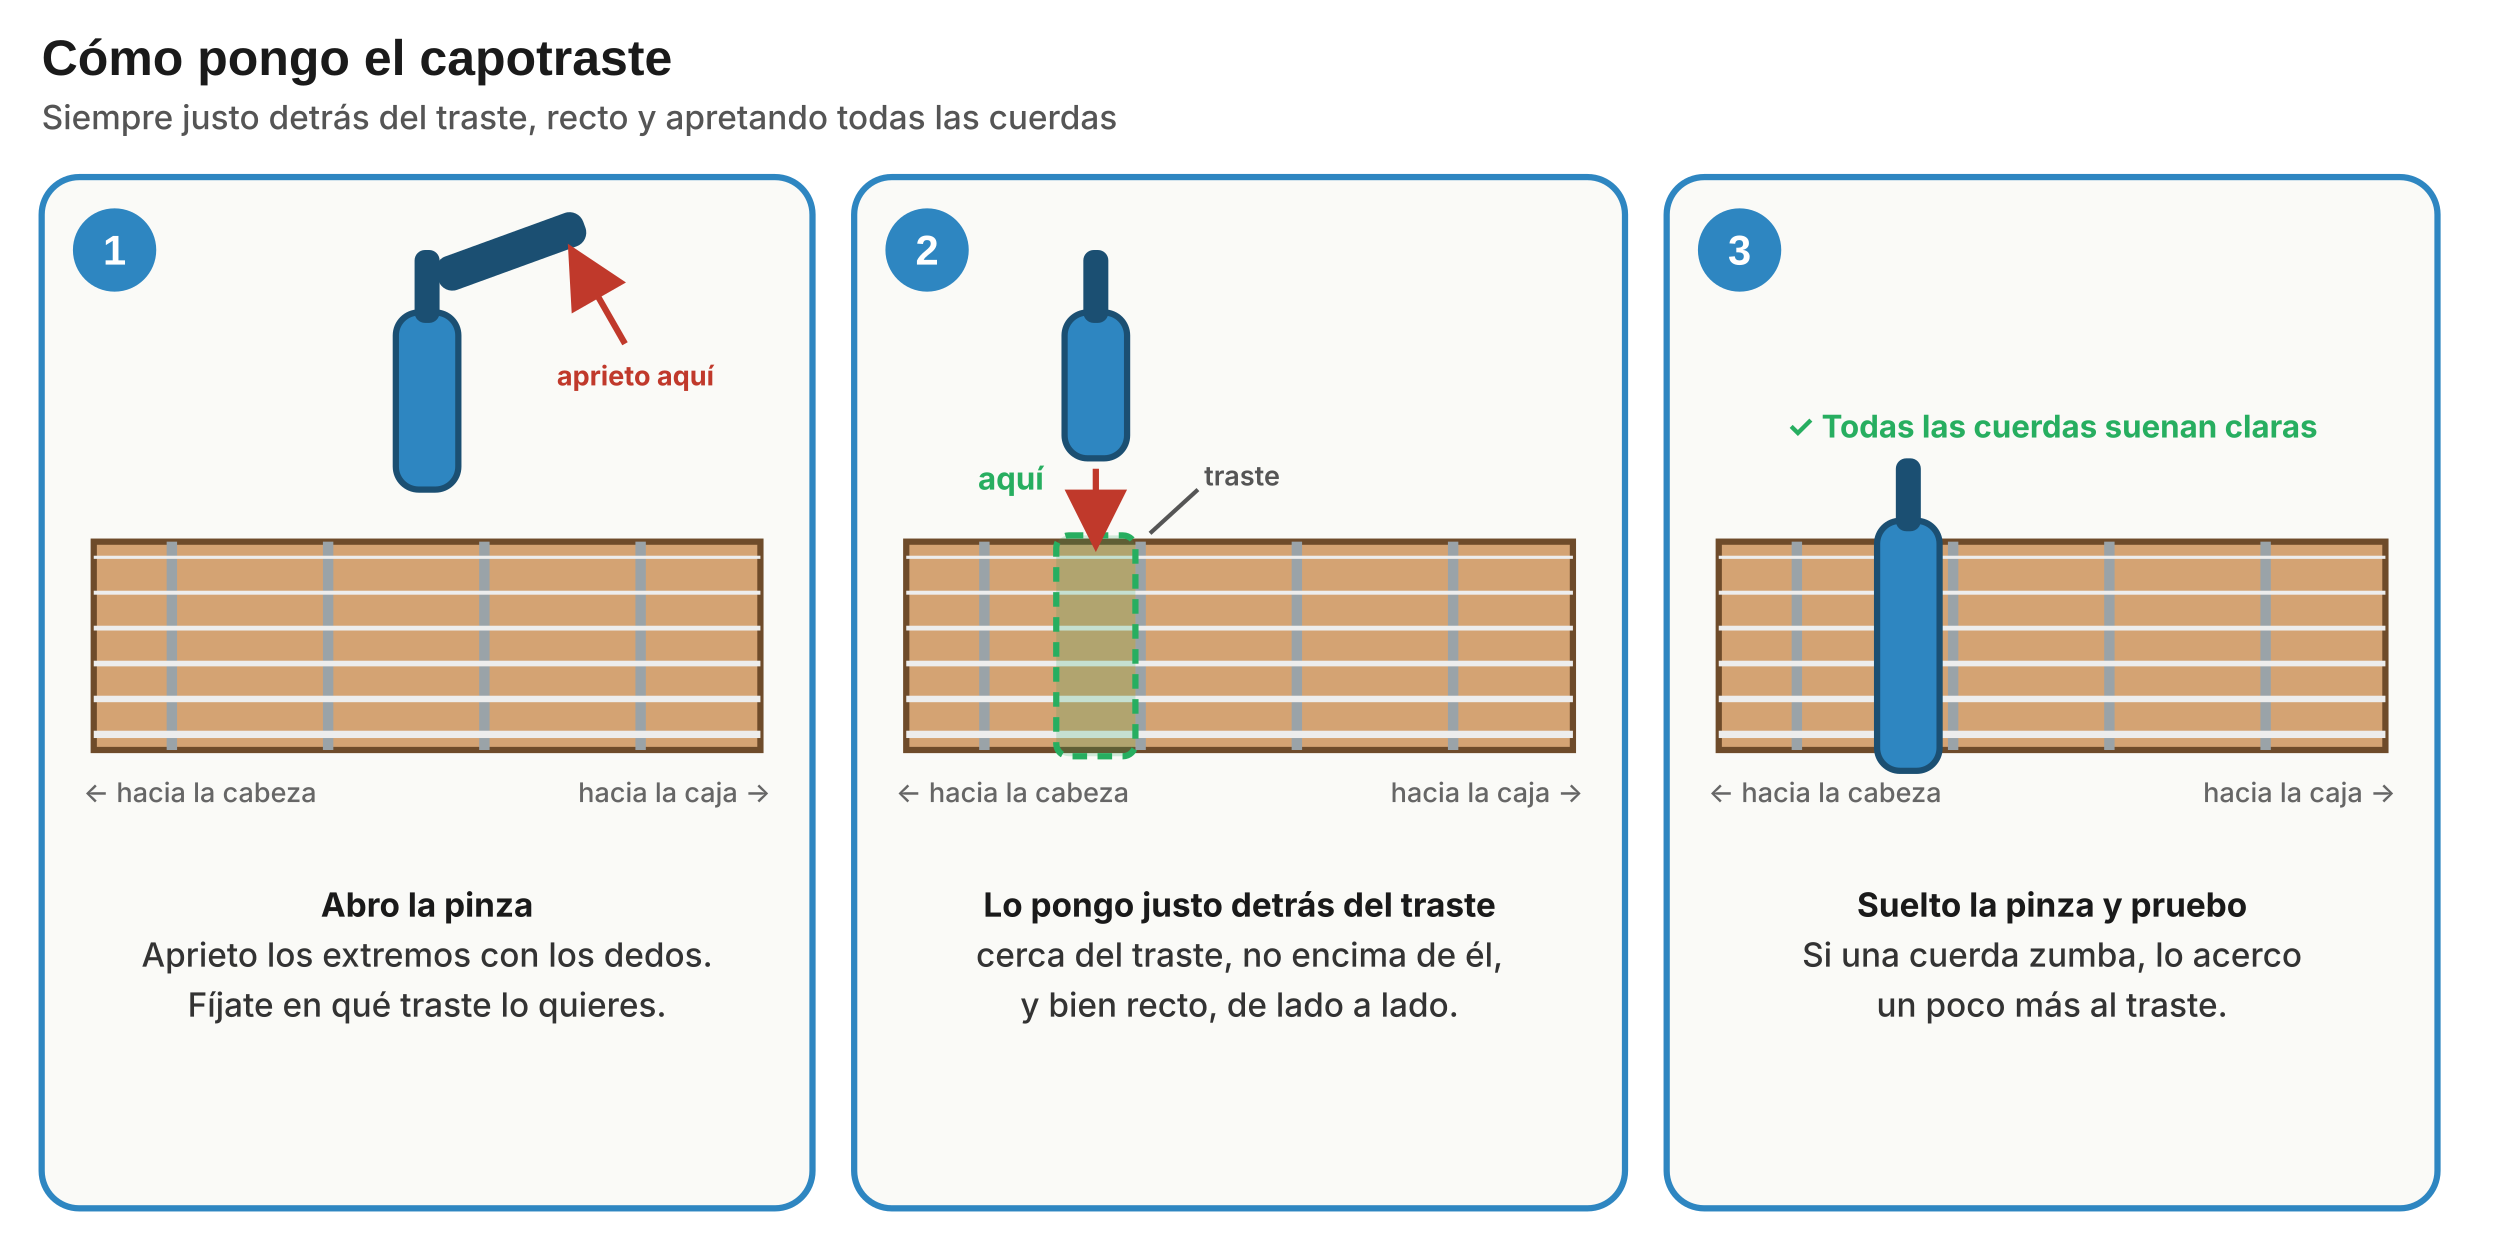
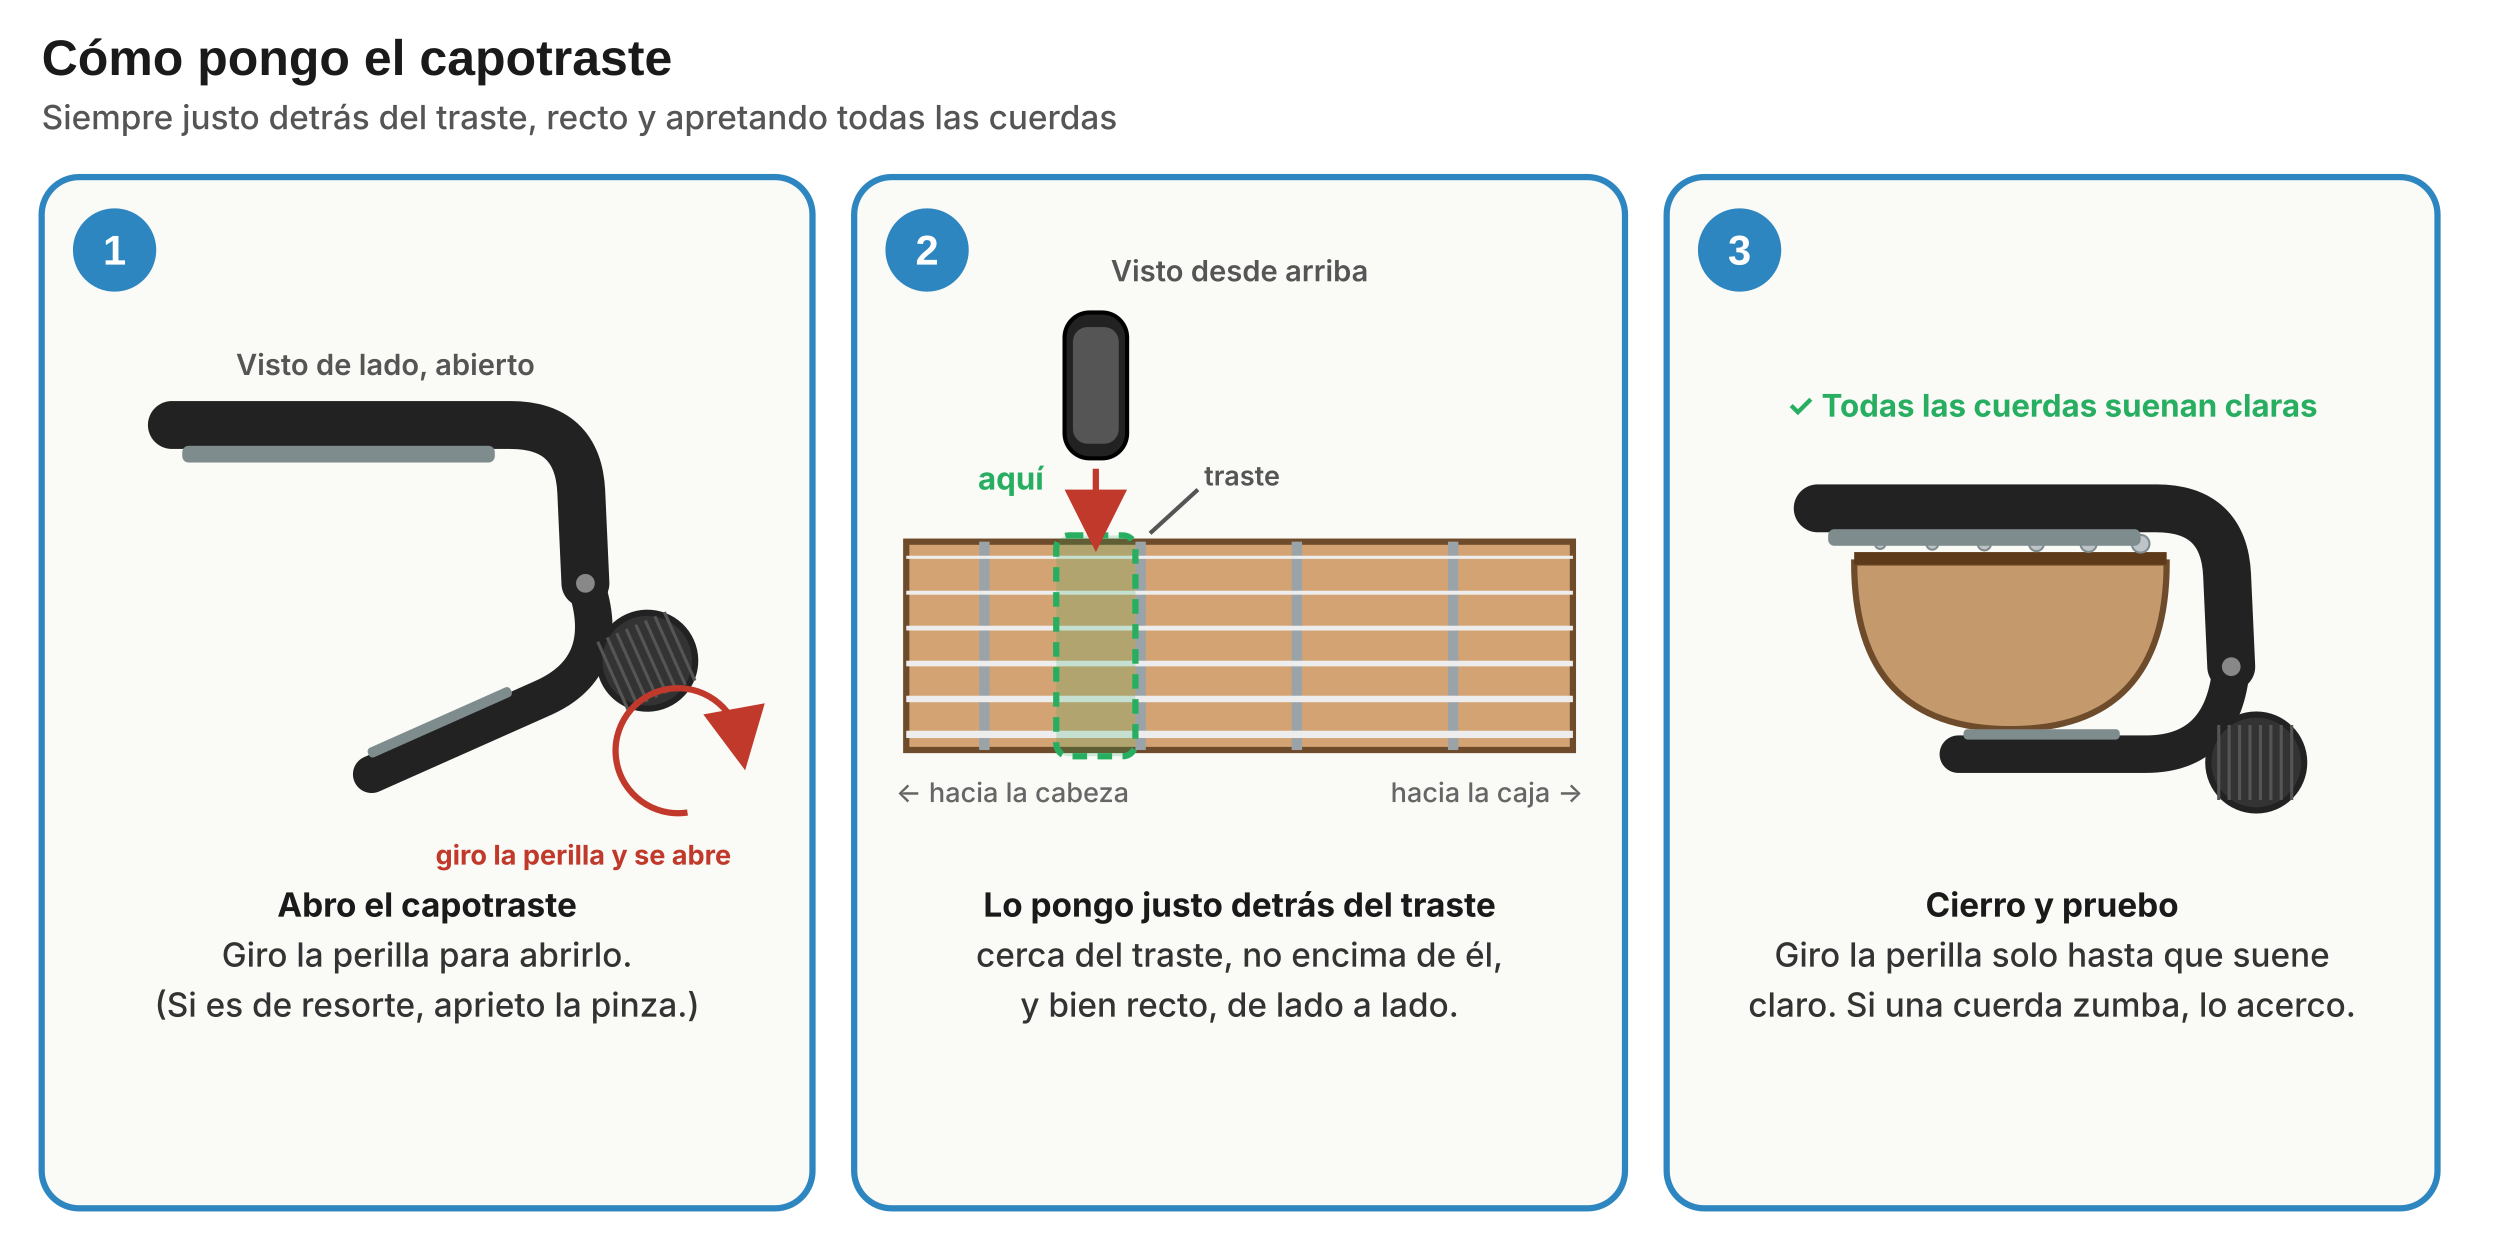
<svg xmlns="http://www.w3.org/2000/svg" width="2400" height="1200" viewBox="0 0 2400 1200" role="img" aria-label="Cómo pongo el capotraste">
  <rect width="2400" height="1200" fill="#FFFFFF" />
  <defs>
    <marker id="ar" markerWidth="10" markerHeight="10" refX="5" refY="5" orient="auto">
      <path d="M0 0 L10 5 L0 10 Z" fill="#C0392B" />
    </marker>
  </defs>
  <text x="40" y="72" font-family="Poppins, Montserrat, 'Trebuchet MS', Arial, sans-serif" font-size="48" font-weight="700" fill="#1A1A1A" text-anchor="start">Cómo pongo el capotraste</text>
  <text x="40" y="124" font-family="Inter, 'Segoe UI', Arial, sans-serif" font-size="32" font-weight="500" fill="#555" text-anchor="start">Siempre justo detrás del traste, recto y apretando todas las cuerdas</text>
  <rect x="40" y="170" width="740" height="990" rx="36" fill="#FAFAF7" stroke="#2E86C1" stroke-width="6" />
  <circle cx="110" cy="240" r="40" fill="#2E86C1" />
  <text x="110" y="254" font-family="Poppins, Montserrat, 'Trebuchet MS', Arial, sans-serif" font-size="40" font-weight="700" fill="#FFF" text-anchor="middle">1</text>
  <rect x="820" y="170" width="740" height="990" rx="36" fill="#FAFAF7" stroke="#2E86C1" stroke-width="6" />
  <circle cx="890" cy="240" r="40" fill="#2E86C1" />
  <text x="890" y="254" font-family="Poppins, Montserrat, 'Trebuchet MS', Arial, sans-serif" font-size="40" font-weight="700" fill="#FFF" text-anchor="middle">2</text>
  <rect x="1600" y="170" width="740" height="990" rx="36" fill="#FAFAF7" stroke="#2E86C1" stroke-width="6" />
  <circle cx="1670" cy="240" r="40" fill="#2E86C1" />
  <text x="1670" y="254" font-family="Poppins, Montserrat, 'Trebuchet MS', Arial, sans-serif" font-size="40" font-weight="700" fill="#FFF" text-anchor="middle">3</text>
-   <rect x="90" y="520" width="640" height="200" fill="#D4A373" stroke="#6E4B2A" stroke-width="6" />
-   <rect x="160" y="520" width="10" height="200" fill="#9AA3A8" />
-   <rect x="310" y="520" width="10" height="200" fill="#9AA3A8" />
-   <rect x="460" y="520" width="10" height="200" fill="#9AA3A8" />
-   <rect x="610" y="520" width="10" height="200" fill="#9AA3A8" />
-   <line x1="90" y1="535" x2="730" y2="535" stroke="#EDEDED" stroke-width="3.0" />
-   <line x1="90" y1="569" x2="730" y2="569" stroke="#EDEDED" stroke-width="3.8" />
-   <line x1="90" y1="603" x2="730" y2="603" stroke="#EDEDED" stroke-width="4.6" />
-   <line x1="90" y1="637" x2="730" y2="637" stroke="#EDEDED" stroke-width="5.4" />
-   <line x1="90" y1="671" x2="730" y2="671" stroke="#EDEDED" stroke-width="6.2" />
-   <line x1="90" y1="705" x2="730" y2="705" stroke="#EDEDED" stroke-width="7.0" />
-   <text x="80" y="770" font-family="Inter, 'Segoe UI', Arial, sans-serif" font-size="26" font-weight="500" fill="#666" text-anchor="start">← hacia la cabeza</text>
-   <text x="740" y="770" font-family="Inter, 'Segoe UI', Arial, sans-serif" font-size="26" font-weight="500" fill="#666" text-anchor="end">hacia la caja →</text>
-   <rect x="380" y="300" width="60" height="170" rx="22" fill="#2E86C1" stroke="#1B4F72" stroke-width="6" />
-   <rect x="398" y="240" width="24" height="70" rx="10" fill="#1B4F72" />
-   <rect x="420" y="250" width="150" height="34" rx="14" fill="#1B4F72" transform="rotate(-20 420 267)" />
-   <path d="M600 330 L560 260" stroke="#C0392B" stroke-width="6" marker-end="url(#ar)" />
-   <text x="610" y="370" font-family="Inter, 'Segoe UI', Arial, sans-serif" font-size="26" font-weight="700" fill="#C0392B" text-anchor="middle">aprieto aquí</text>
+   <g transform="translate(350 520) scale(1.0)">
+     <path d="M-185 -112 L140 -112 Q205 -112 208 -48 L212 40" fill="none" stroke="#222222" stroke-width="46" stroke-linecap="round" stroke-linejoin="round" />
+     <rect x="-175" y="-92" width="300" height="16" rx="6" fill="#7F8C8D" />
+     <g transform="rotate(-24 212 40)">
+       <path d="M212 40 Q205 124 130 124 L-50 124" fill="none" stroke="#222222" stroke-width="36" stroke-linecap="round" />
+       <rect x="-45" y="100" width="150" height="10" rx="4" fill="#7F8C8D" />
+       <circle cx="236" cy="132" r="46" fill="#333" stroke="#222222" stroke-width="6" />
+       <line x1="200" y1="96" x2="200" y2="168" stroke="#555" stroke-width="3" />
+       <line x1="210" y1="96" x2="210" y2="168" stroke="#555" stroke-width="3" />
+       <line x1="220" y1="96" x2="220" y2="168" stroke="#555" stroke-width="3" />
+       <line x1="230" y1="96" x2="230" y2="168" stroke="#555" stroke-width="3" />
+       <line x1="240" y1="96" x2="240" y2="168" stroke="#555" stroke-width="3" />
+       <line x1="250" y1="96" x2="250" y2="168" stroke="#555" stroke-width="3" />
+       <line x1="260" y1="96" x2="260" y2="168" stroke="#555" stroke-width="3" />
+       <line x1="270" y1="96" x2="270" y2="168" stroke="#555" stroke-width="3" />
+       <circle cx="212" cy="40" r="9" fill="#888" />
+     </g>
+   </g>
+   <path d="M660 780 A60 60 0 1 1 710 710" fill="none" stroke="#C0392B" stroke-width="6" marker-end="url(#ar)" />
+   <text x="560" y="830" font-family="Inter, 'Segoe UI', Arial, sans-serif" font-size="26" font-weight="700" fill="#C0392B" text-anchor="middle">giro la perilla y se abre</text>
+   <text x="370" y="360" font-family="Inter, 'Segoe UI', Arial, sans-serif" font-size="28" font-weight="600" fill="#555" text-anchor="middle">Visto de lado, abierto</text>
  <rect x="870" y="520" width="640" height="200" fill="#D4A373" stroke="#6E4B2A" stroke-width="6" />
  <rect x="940" y="520" width="10" height="200" fill="#9AA3A8" />
  <rect x="1090" y="520" width="10" height="200" fill="#9AA3A8" />
  <rect x="1240" y="520" width="10" height="200" fill="#9AA3A8" />
  <rect x="1390" y="520" width="10" height="200" fill="#9AA3A8" />
  <line x1="870" y1="535" x2="1510" y2="535" stroke="#EDEDED" stroke-width="3.0" />
  <line x1="870" y1="569" x2="1510" y2="569" stroke="#EDEDED" stroke-width="3.8" />
  <line x1="870" y1="603" x2="1510" y2="603" stroke="#EDEDED" stroke-width="4.6" />
  <line x1="870" y1="637" x2="1510" y2="637" stroke="#EDEDED" stroke-width="5.4" />
  <line x1="870" y1="671" x2="1510" y2="671" stroke="#EDEDED" stroke-width="6.2" />
  <line x1="870" y1="705" x2="1510" y2="705" stroke="#EDEDED" stroke-width="7.0" />
  <text x="860" y="770" font-family="Inter, 'Segoe UI', Arial, sans-serif" font-size="26" font-weight="500" fill="#666" text-anchor="start">← hacia la cabeza</text>
  <text x="1520" y="770" font-family="Inter, 'Segoe UI', Arial, sans-serif" font-size="26" font-weight="500" fill="#666" text-anchor="end">hacia la caja →</text>
  <rect x="1014" y="514" width="76" height="212" rx="12" fill="#27AE6033" stroke="#27AE60" stroke-width="6" stroke-dasharray="14 10" />
  <text x="1002" y="470" font-family="Inter, 'Segoe UI', Arial, sans-serif" font-size="30" font-weight="700" fill="#27AE60" text-anchor="end">aquí</text>
-   <rect x="1022" y="300" width="60" height="140" rx="22" fill="#2E86C1" stroke="#1B4F72" stroke-width="6" />
-   <rect x="1040" y="240" width="24" height="70" rx="10" fill="#1B4F72" />
+   <rect x="1022" y="300" width="60" height="140" rx="24" fill="#222" stroke="#000" stroke-width="4" />
+   <rect x="1030" y="314" width="44" height="112" rx="14" fill="#555" />
  <path d="M1052 450 L1052 500" stroke="#C0392B" stroke-width="6" marker-end="url(#ar)" />
  <path d="M1150 470 L1104 512" stroke="#555" stroke-width="4" />
  <text x="1156" y="466" font-family="Inter, 'Segoe UI', Arial, sans-serif" font-size="26" font-weight="600" fill="#555" text-anchor="start">traste</text>
-   <rect x="1650" y="520" width="640" height="200" fill="#D4A373" stroke="#6E4B2A" stroke-width="6" />
-   <rect x="1720" y="520" width="10" height="200" fill="#9AA3A8" />
-   <rect x="1870" y="520" width="10" height="200" fill="#9AA3A8" />
-   <rect x="2020" y="520" width="10" height="200" fill="#9AA3A8" />
-   <rect x="2170" y="520" width="10" height="200" fill="#9AA3A8" />
-   <line x1="1650" y1="535" x2="2290" y2="535" stroke="#EDEDED" stroke-width="3.0" />
-   <line x1="1650" y1="569" x2="2290" y2="569" stroke="#EDEDED" stroke-width="3.8" />
-   <line x1="1650" y1="603" x2="2290" y2="603" stroke="#EDEDED" stroke-width="4.6" />
-   <line x1="1650" y1="637" x2="2290" y2="637" stroke="#EDEDED" stroke-width="5.4" />
-   <line x1="1650" y1="671" x2="2290" y2="671" stroke="#EDEDED" stroke-width="6.2" />
-   <line x1="1650" y1="705" x2="2290" y2="705" stroke="#EDEDED" stroke-width="7.0" />
-   <text x="1640" y="770" font-family="Inter, 'Segoe UI', Arial, sans-serif" font-size="26" font-weight="500" fill="#666" text-anchor="start">← hacia la cabeza</text>
-   <text x="2300" y="770" font-family="Inter, 'Segoe UI', Arial, sans-serif" font-size="26" font-weight="500" fill="#666" text-anchor="end">hacia la caja →</text>
-   <rect x="1802" y="500" width="60" height="240" rx="22" fill="#2E86C1" stroke="#1B4F72" stroke-width="6" />
-   <rect x="1820" y="440" width="24" height="70" rx="10" fill="#1B4F72" />
-   <text x="1970" y="420" font-family="Inter, 'Segoe UI', Arial, sans-serif" font-size="30" font-weight="700" fill="#27AE60" text-anchor="middle">✓ Todas las cuerdas suenan claras</text>
-   <text x="410" y="880" font-family="Inter, 'Segoe UI', Arial, sans-serif" font-size="32" font-weight="700" fill="#1A1A1A" text-anchor="middle">Abro la pinza</text>
-   <text x="410" y="928" font-family="Inter, 'Segoe UI', Arial, sans-serif" font-size="32" font-weight="500" fill="#333" text-anchor="middle">Aprieto los extremos con los dedos.</text>
-   <text x="410" y="976" font-family="Inter, 'Segoe UI', Arial, sans-serif" font-size="32" font-weight="500" fill="#333" text-anchor="middle">Fíjate en qué traste lo quieres.</text>
+   <text x="1190" y="270" font-family="Inter, 'Segoe UI', Arial, sans-serif" font-size="28" font-weight="600" fill="#555" text-anchor="middle">Visto desde arriba</text>
+   <g transform="translate(1930 600) scale(1.0)">
+     <path d="M-150 -60 L150 -60 Q150 100 0 100 Q-150 100 -150 -60 Z" fill="#C49A6C" stroke="#6E4B2A" stroke-width="6" />
+     <rect x="-150" y="-70" width="300" height="12" fill="#5D3A1A" />
+     <circle cx="-125" cy="-78" r="5.0" fill="#BDC3C7" stroke="#7F8C8D" stroke-width="2" />
+     <circle cx="-75" cy="-78" r="5.7" fill="#BDC3C7" stroke="#7F8C8D" stroke-width="2" />
+     <circle cx="-25" cy="-78" r="6.4" fill="#BDC3C7" stroke="#7F8C8D" stroke-width="2" />
+     <circle cx="25" cy="-78" r="7.1" fill="#BDC3C7" stroke="#7F8C8D" stroke-width="2" />
+     <circle cx="75" cy="-78" r="7.8" fill="#BDC3C7" stroke="#7F8C8D" stroke-width="2" />
+     <circle cx="125" cy="-78" r="8.5" fill="#BDC3C7" stroke="#7F8C8D" stroke-width="2" />
+   </g>
+   <g transform="translate(1930 600) scale(1.0)">
+     <path d="M-185 -112 L140 -112 Q205 -112 208 -48 L212 40" fill="none" stroke="#222222" stroke-width="46" stroke-linecap="round" stroke-linejoin="round" />
+     <rect x="-175" y="-92" width="300" height="16" rx="6" fill="#7F8C8D" />
+     <g transform="rotate(0 212 40)">
+       <path d="M212 40 Q205 124 130 124 L-50 124" fill="none" stroke="#222222" stroke-width="36" stroke-linecap="round" />
+       <rect x="-45" y="100" width="150" height="10" rx="4" fill="#7F8C8D" />
+       <circle cx="236" cy="132" r="46" fill="#333" stroke="#222222" stroke-width="6" />
+       <line x1="200" y1="96" x2="200" y2="168" stroke="#555" stroke-width="3" />
+       <line x1="210" y1="96" x2="210" y2="168" stroke="#555" stroke-width="3" />
+       <line x1="220" y1="96" x2="220" y2="168" stroke="#555" stroke-width="3" />
+       <line x1="230" y1="96" x2="230" y2="168" stroke="#555" stroke-width="3" />
+       <line x1="240" y1="96" x2="240" y2="168" stroke="#555" stroke-width="3" />
+       <line x1="250" y1="96" x2="250" y2="168" stroke="#555" stroke-width="3" />
+       <line x1="260" y1="96" x2="260" y2="168" stroke="#555" stroke-width="3" />
+       <line x1="270" y1="96" x2="270" y2="168" stroke="#555" stroke-width="3" />
+       <circle cx="212" cy="40" r="9" fill="#888" />
+     </g>
+   </g>
+   <text x="1970" y="400" font-family="Inter, 'Segoe UI', Arial, sans-serif" font-size="30" font-weight="700" fill="#27AE60" text-anchor="middle">✓ Todas las cuerdas suenan claras</text>
+   <text x="410" y="880" font-family="Inter, 'Segoe UI', Arial, sans-serif" font-size="32" font-weight="700" fill="#1A1A1A" text-anchor="middle">Abro el capotraste</text>
+   <text x="410" y="928" font-family="Inter, 'Segoe UI', Arial, sans-serif" font-size="32" font-weight="500" fill="#333" text-anchor="middle">Giro la perilla para abrirlo.</text>
+   <text x="410" y="976" font-family="Inter, 'Segoe UI', Arial, sans-serif" font-size="32" font-weight="500" fill="#333" text-anchor="middle">(Si es de resorte, aprieto la pinza.)</text>
  <text x="1190" y="880" font-family="Inter, 'Segoe UI', Arial, sans-serif" font-size="32" font-weight="700" fill="#1A1A1A" text-anchor="middle">Lo pongo justo detrás del traste</text>
  <text x="1190" y="928" font-family="Inter, 'Segoe UI', Arial, sans-serif" font-size="32" font-weight="500" fill="#333" text-anchor="middle">cerca del traste, no encima de él,</text>
  <text x="1190" y="976" font-family="Inter, 'Segoe UI', Arial, sans-serif" font-size="32" font-weight="500" fill="#333" text-anchor="middle">y bien recto, de lado a lado.</text>
-   <text x="1970" y="880" font-family="Inter, 'Segoe UI', Arial, sans-serif" font-size="32" font-weight="700" fill="#1A1A1A" text-anchor="middle">Suelto la pinza y pruebo</text>
-   <text x="1970" y="928" font-family="Inter, 'Segoe UI', Arial, sans-serif" font-size="32" font-weight="500" fill="#333" text-anchor="middle">Si una cuerda zumba, lo acerco</text>
-   <text x="1970" y="976" font-family="Inter, 'Segoe UI', Arial, sans-serif" font-size="32" font-weight="500" fill="#333" text-anchor="middle">un poco más al traste.</text>
+   <text x="1970" y="880" font-family="Inter, 'Segoe UI', Arial, sans-serif" font-size="32" font-weight="700" fill="#1A1A1A" text-anchor="middle">Cierro y pruebo</text>
+   <text x="1970" y="928" font-family="Inter, 'Segoe UI', Arial, sans-serif" font-size="32" font-weight="500" fill="#333" text-anchor="middle">Giro la perilla solo hasta que suene</text>
+   <text x="1970" y="976" font-family="Inter, 'Segoe UI', Arial, sans-serif" font-size="32" font-weight="500" fill="#333" text-anchor="middle">claro. Si una cuerda zumba, lo acerco.</text>
</svg>
